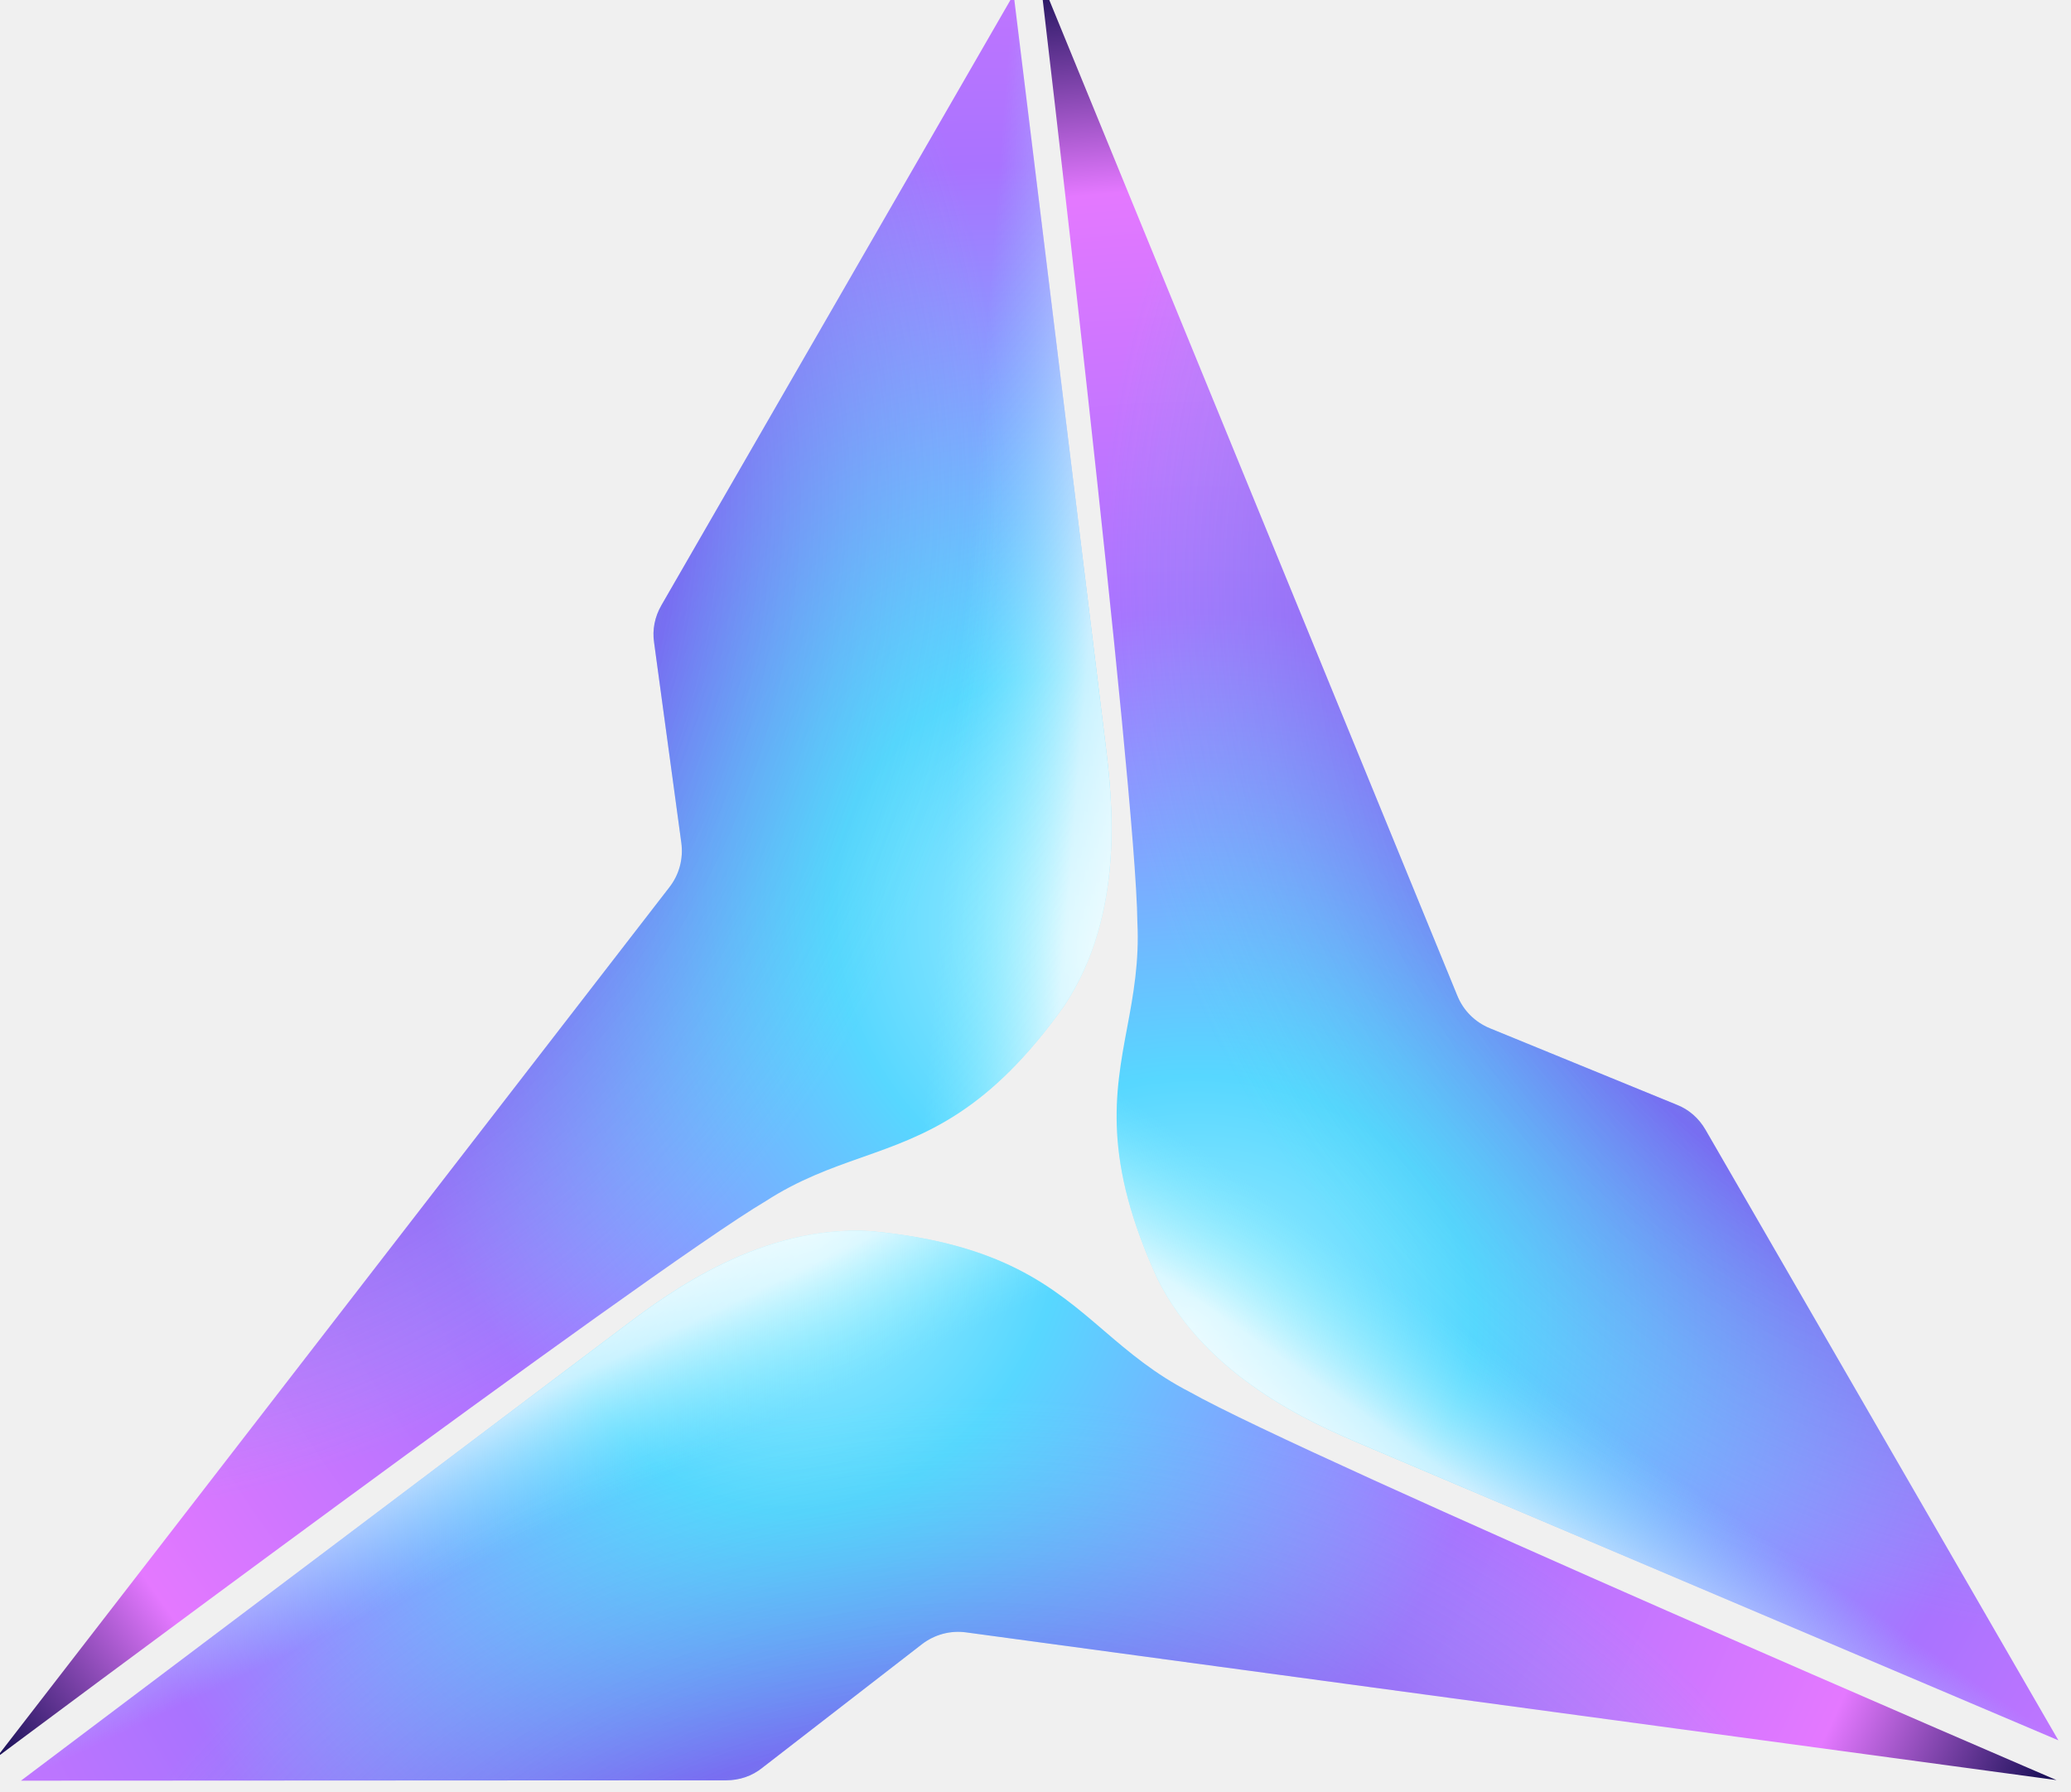
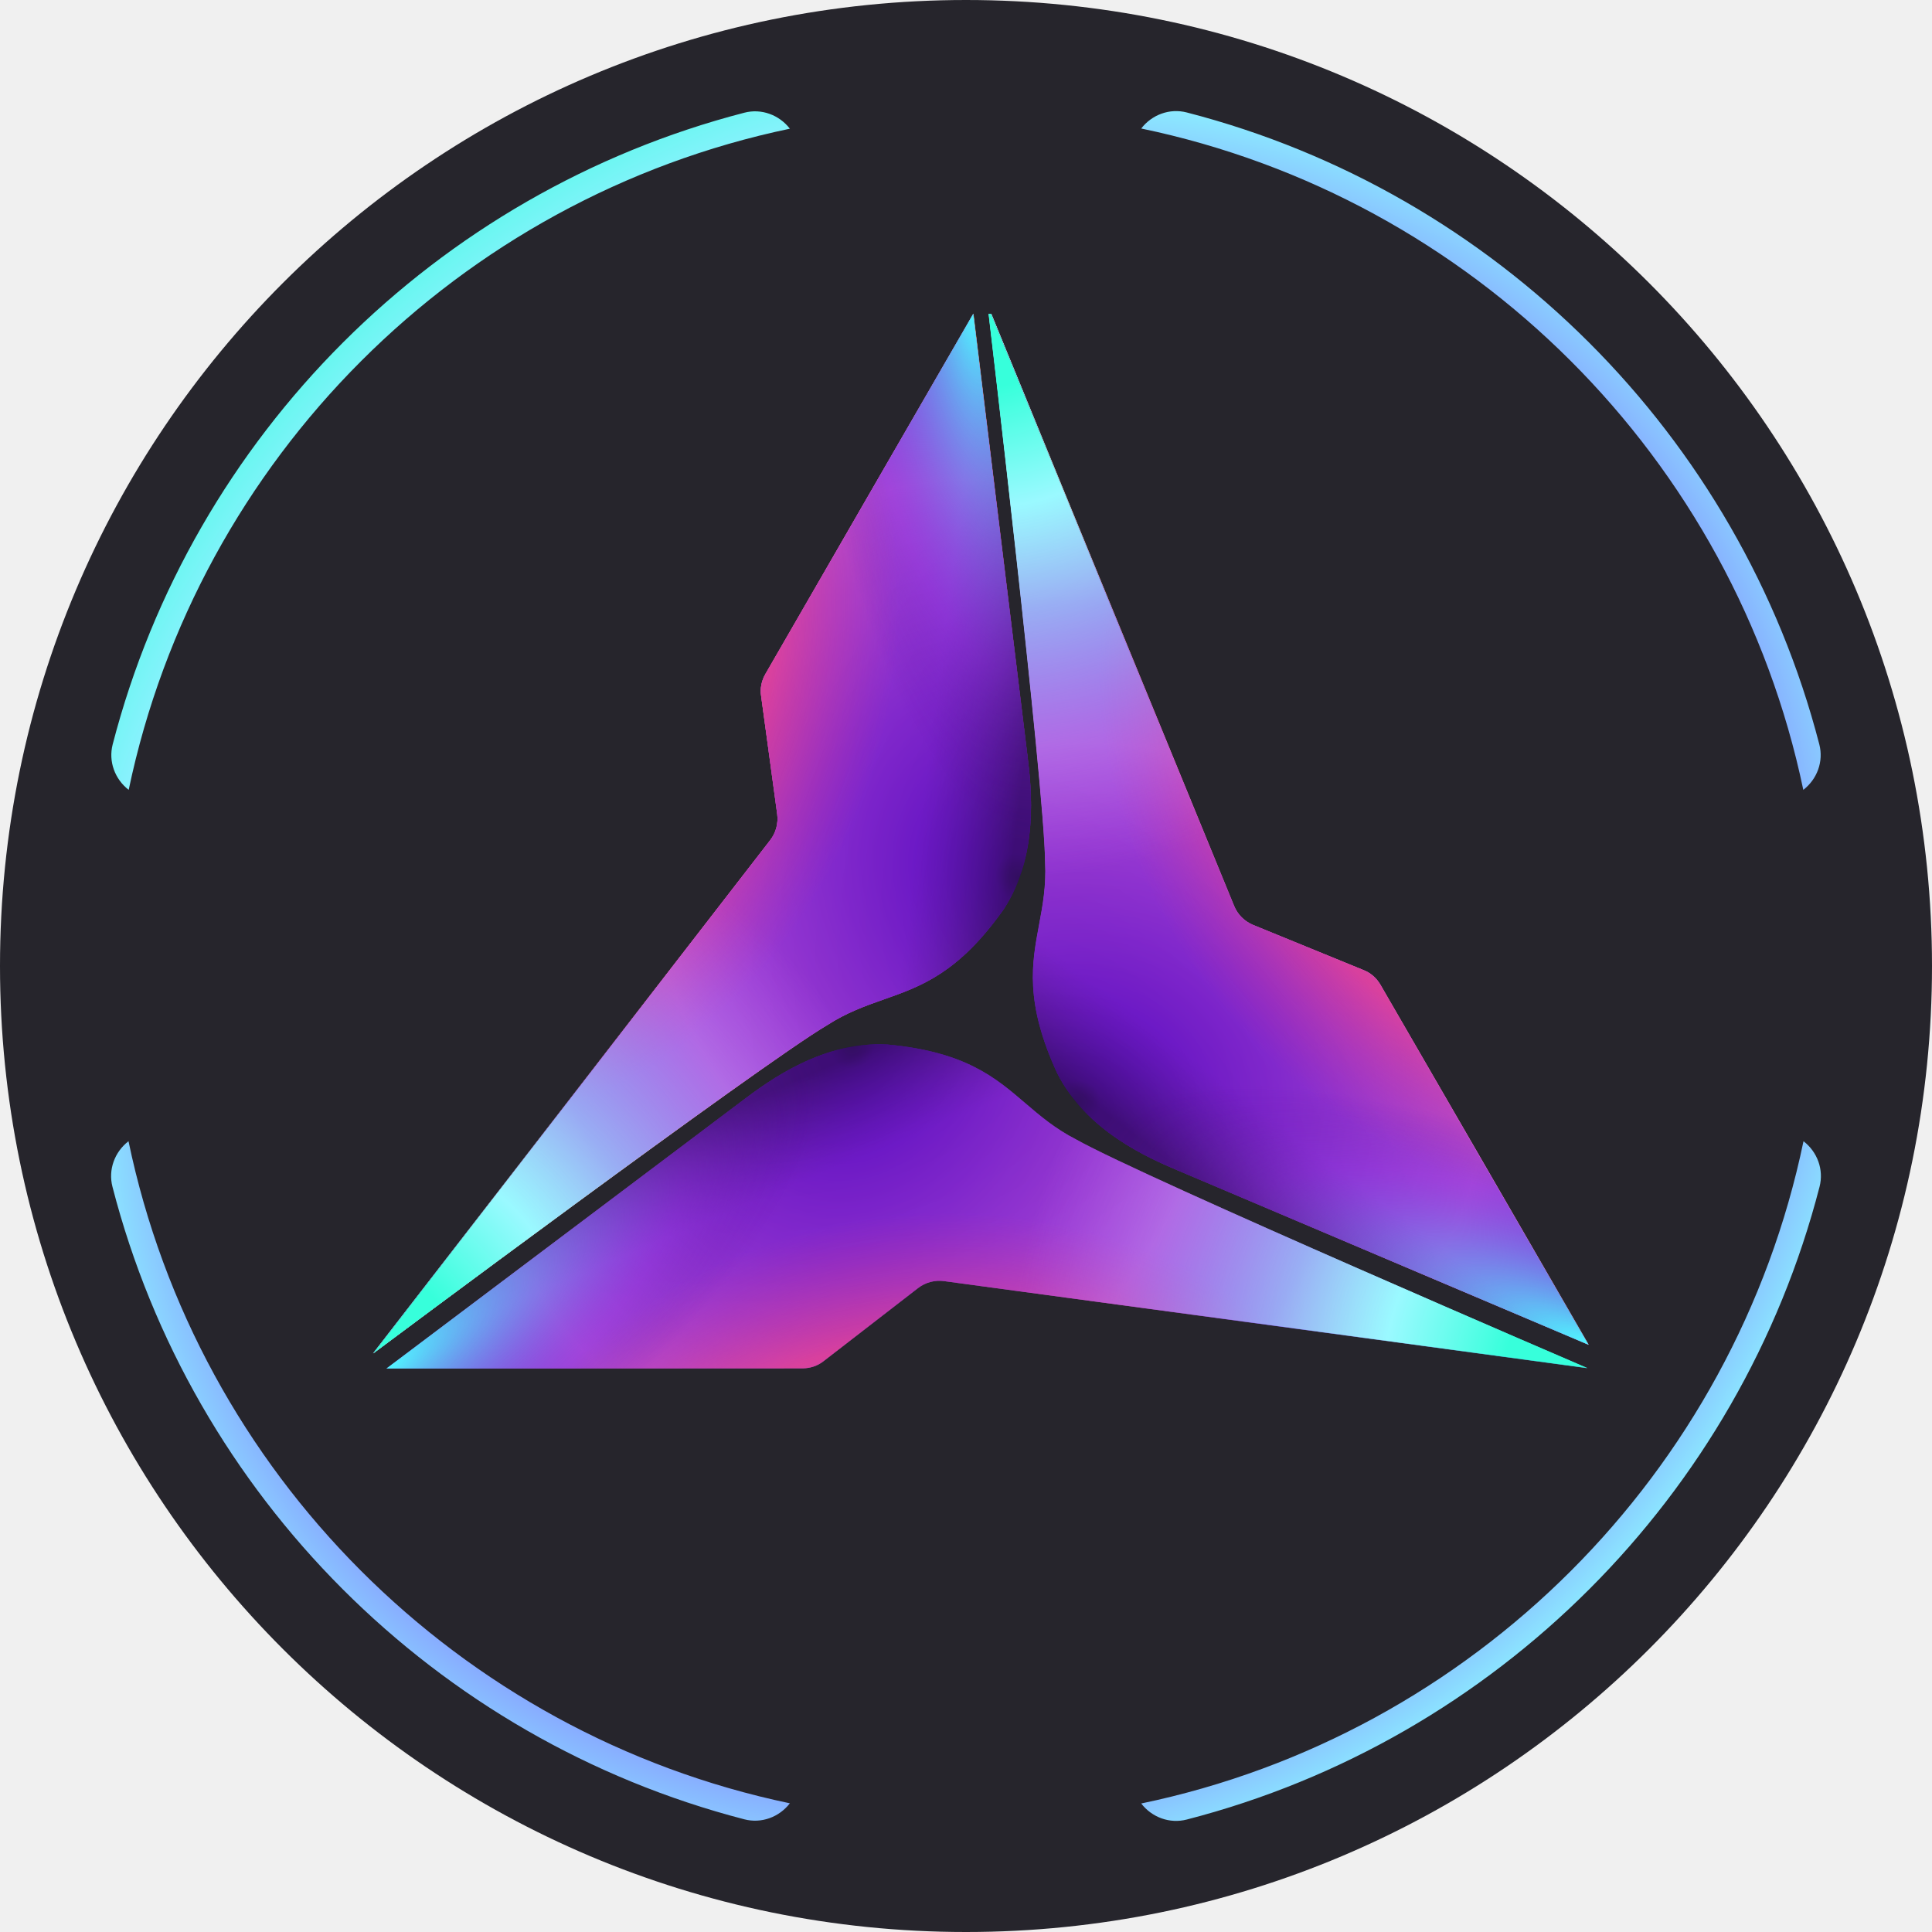
- <svg xmlns="http://www.w3.org/2000/svg" width="148" height="128" viewBox="0 0 148 128" fill="none">
+ <svg xmlns="http://www.w3.org/2000/svg" width="1736" height="1736" viewBox="0 0 1736 1736" fill="none">
+   <path d="M1736 868C1736 1347.38 1347.38 1736 868 1736C388.617 1736 0 1347.38 0 868C0 388.617 388.617 0 868 0C1347.38 0 1736 388.617 1736 868Z" fill="#26252C" />
  <g clip-path="url(#clip0)">
-     <g clip-path="url(#clip1)">
-       <path fill-rule="evenodd" clip-rule="evenodd" d="M47.264 43.254L72.44 -0.402L79.01 53.245C79.503 57.232 80.389 65.304 76.082 71.825C70.643 79.503 66.139 81.103 61.587 82.702C59.347 83.49 57.083 84.302 54.721 85.828C46.501 90.676 -0.258 125.596 -0.258 125.596L47.83 63.409C48.543 62.498 48.839 61.366 48.691 60.234L46.747 45.937C46.599 45.001 46.796 44.066 47.264 43.254Z" fill="url(#paint0_radial)" />
-       <path fill-rule="evenodd" clip-rule="evenodd" d="M47.264 43.254L72.44 -0.402L79.01 53.245C79.503 57.232 80.389 65.304 76.082 71.825C70.643 79.503 66.139 81.103 61.587 82.702C59.347 83.49 57.083 84.302 54.721 85.828C46.501 90.676 -0.258 125.596 -0.258 125.596L47.83 63.409C48.543 62.498 48.839 61.366 48.691 60.234L46.747 45.937C46.599 45.001 46.796 44.066 47.264 43.254Z" fill="url(#paint1_linear)" />
-       <path fill-rule="evenodd" clip-rule="evenodd" d="M47.264 43.254L72.44 -0.402L79.01 53.245C79.503 57.232 80.389 65.304 76.082 71.825C70.643 79.503 66.139 81.103 61.587 82.702C59.347 83.49 57.083 84.302 54.721 85.828C46.501 90.676 -0.258 125.596 -0.258 125.596L47.83 63.409C48.543 62.498 48.839 61.366 48.691 60.234L46.747 45.937C46.599 45.001 46.796 44.066 47.264 43.254Z" fill="url(#paint2_radial)" />
-       <path fill-rule="evenodd" clip-rule="evenodd" d="M121.878 80.725L147.098 124.357L97.352 103.223C93.654 101.656 86.22 98.388 82.726 91.397C78.796 82.848 79.663 78.148 80.554 73.405C80.992 71.072 81.42 68.705 81.28 65.896C81.192 56.354 74.329 -1.601 74.329 -1.601L104.141 71.138C104.573 72.211 105.405 73.033 106.459 73.471L119.814 78.936C120.698 79.276 121.409 79.914 121.878 80.725Z" fill="url(#paint3_radial)" />
-       <path fill-rule="evenodd" clip-rule="evenodd" d="M121.878 80.725L147.098 124.357L97.352 103.223C93.654 101.656 86.22 98.388 82.726 91.397C78.796 82.848 79.663 78.148 80.554 73.405C80.992 71.072 81.42 68.705 81.28 65.896C81.192 56.354 74.329 -1.601 74.329 -1.601L104.141 71.138C104.573 72.211 105.405 73.033 106.459 73.471L119.814 78.936C120.698 79.276 121.409 79.914 121.878 80.725Z" fill="url(#paint4_linear)" />
-       <path fill-rule="evenodd" clip-rule="evenodd" d="M121.878 80.725L147.098 124.357L97.352 103.223C93.654 101.656 86.22 98.388 82.726 91.397C78.796 82.848 79.663 78.148 80.554 73.405C80.992 71.072 81.42 68.705 81.28 65.896C81.192 56.354 74.329 -1.601 74.329 -1.601L104.141 71.138C104.573 72.211 105.405 73.033 106.459 73.471L119.814 78.936C120.698 79.276 121.409 79.914 121.878 80.725Z" fill="url(#paint5_radial)" />
-       <path fill-rule="evenodd" clip-rule="evenodd" d="M51.894 127.215L1.498 127.24L44.673 94.726C47.879 92.306 54.427 87.503 62.228 87.972C71.597 88.843 75.234 91.944 78.895 95.087C80.697 96.632 82.532 98.187 85.035 99.47C93.343 104.165 146.965 127.199 146.965 127.199L69.065 116.647C67.92 116.485 66.792 116.795 65.885 117.489L54.475 126.321C53.739 126.917 52.831 127.214 51.894 127.215Z" fill="url(#paint6_radial)" />
-       <path fill-rule="evenodd" clip-rule="evenodd" d="M51.894 127.215L1.498 127.24L44.673 94.726C47.879 92.306 54.427 87.503 62.228 87.972C71.597 88.843 75.234 91.944 78.895 95.087C80.697 96.632 82.532 98.187 85.035 99.47C93.343 104.165 146.965 127.199 146.965 127.199L69.065 116.647C67.92 116.485 66.792 116.795 65.885 117.489L54.475 126.321C53.739 126.917 52.831 127.214 51.894 127.215Z" fill="url(#paint7_linear)" />
-       <path fill-rule="evenodd" clip-rule="evenodd" d="M51.894 127.215L1.498 127.24L44.673 94.726C47.879 92.306 54.427 87.503 62.228 87.972C71.597 88.843 75.234 91.944 78.895 95.087C80.697 96.632 82.532 98.187 85.035 99.47C93.343 104.165 146.965 127.199 146.965 127.199L69.065 116.647C67.92 116.485 66.792 116.795 65.885 117.489L54.475 126.321C53.739 126.917 52.831 127.214 51.894 127.215Z" fill="url(#paint8_radial)" />
-     </g>
+     <path fill-rule="evenodd" clip-rule="evenodd" d="M687.762 605.631L874.522 282L923.266 679.697C926.917 709.251 933.489 769.088 901.541 817.432C861.195 874.35 827.787 886.208 794.013 898.066C777.4 903.903 760.604 909.924 743.078 921.234C682.103 957.173 335.237 1216.04 335.237 1216.04L691.961 755.041C697.256 748.291 699.446 739.899 698.351 731.507L683.929 625.515C682.833 618.583 684.294 611.651 687.762 605.631Z" fill="url(#paint0_radial)" />
+     <path fill-rule="evenodd" clip-rule="evenodd" d="M687.762 605.631L874.522 282L923.266 679.697C926.917 709.251 933.489 769.088 901.541 817.432C861.195 874.35 827.787 886.208 794.013 898.066C777.4 903.903 760.604 909.924 743.078 921.234C682.103 957.173 335.237 1216.04 335.237 1216.04L691.961 755.041C697.256 748.291 699.446 739.899 698.351 731.507L683.929 625.515C682.833 618.583 684.294 611.651 687.762 605.631Z" fill="url(#paint1_linear)" />
+     <path fill-rule="evenodd" clip-rule="evenodd" d="M687.762 605.631L874.522 282L923.266 679.697C926.917 709.251 933.489 769.088 901.541 817.432C861.195 874.35 827.787 886.208 794.013 898.066C777.4 903.903 760.604 909.924 743.078 921.234C682.103 957.173 335.237 1216.04 335.237 1216.04L691.961 755.041C697.256 748.291 699.446 739.899 698.351 731.507L683.929 625.515C682.833 618.583 684.294 611.651 687.762 605.631Z" fill="url(#paint2_radial)" />
+     <path fill-rule="evenodd" clip-rule="evenodd" d="M687.762 605.631L874.522 282L923.266 679.697C926.917 709.251 933.489 769.088 901.541 817.432C861.195 874.35 827.787 886.208 794.013 898.066C777.4 903.903 760.604 909.924 743.078 921.234C682.103 957.173 335.237 1216.04 335.237 1216.04L691.961 755.041C697.255 748.291 699.446 739.899 698.351 731.507L683.929 625.515C682.833 618.583 684.294 611.651 687.762 605.631Z" fill="url(#paint3_radial)" />
+     <path fill-rule="evenodd" clip-rule="evenodd" d="M688.001 605.631L874.76 282L923.504 679.697C927.155 709.251 933.728 769.088 901.779 817.432C861.433 874.35 828.025 886.208 794.251 898.066C777.638 903.903 760.842 909.924 743.317 921.234C682.341 957.173 335.476 1216.04 335.476 1216.04L692.199 755.041C697.494 748.291 699.684 739.899 698.589 731.507L684.167 625.515C683.071 618.583 684.532 611.651 688.001 605.631Z" fill="url(#paint4_radial)" />
+     <path fill-rule="evenodd" clip-rule="evenodd" d="M688.001 605.631L874.76 282L923.504 679.697C927.155 709.251 933.728 769.088 901.779 817.432C861.433 874.35 828.025 886.208 794.251 898.066C777.638 903.903 760.842 909.924 743.317 921.234C682.341 957.173 335.476 1216.04 335.476 1216.04L692.199 755.041C697.494 748.291 699.684 739.899 698.589 731.507L684.167 625.515C683.071 618.583 684.532 611.651 688.001 605.631Z" fill="url(#paint5_radial)" />
+     <path fill-rule="evenodd" clip-rule="evenodd" d="M1240.49 884.89L1427.57 1208.33L1058.55 1051.67C1031.11 1040.05 975.969 1015.82 950.048 964.001C920.894 900.625 927.322 865.783 933.933 830.625C937.18 813.328 940.361 795.783 939.322 774.96C938.665 704.22 887.758 274.597 887.758 274.597L1108.91 813.818C1112.11 821.775 1118.29 827.867 1126.11 831.115L1225.17 871.629C1231.73 874.147 1237 878.878 1240.49 884.89Z" fill="url(#paint6_radial)" />
+     <path fill-rule="evenodd" clip-rule="evenodd" d="M1240.49 884.89L1427.57 1208.33L1058.55 1051.67C1031.11 1040.05 975.969 1015.82 950.048 964.001C920.894 900.625 927.322 865.783 933.933 830.625C937.18 813.328 940.361 795.783 939.322 774.96C938.665 704.22 887.758 274.597 887.758 274.597L1108.91 813.818C1112.11 821.775 1118.29 827.867 1126.11 831.115L1225.17 871.629C1231.73 874.147 1237 878.878 1240.49 884.89Z" fill="url(#paint7_linear)" />
+     <path fill-rule="evenodd" clip-rule="evenodd" d="M1240.49 884.89L1427.57 1208.33L1058.55 1051.67C1031.11 1040.05 975.969 1015.82 950.048 964.001C920.894 900.625 927.322 865.783 933.933 830.625C937.18 813.328 940.361 795.783 939.322 774.96C938.665 704.22 887.758 274.597 887.758 274.597L1108.91 813.818C1112.11 821.775 1118.29 827.867 1126.11 831.115L1225.17 871.629C1231.73 874.147 1237 878.878 1240.49 884.89Z" fill="url(#paint8_radial)" />
+     <path fill-rule="evenodd" clip-rule="evenodd" d="M1240.49 884.89L1427.57 1208.33L1058.55 1051.67C1031.11 1040.05 975.969 1015.82 950.048 964.001C920.894 900.625 927.322 865.783 933.933 830.625C937.18 813.328 940.361 795.783 939.322 774.96C938.665 704.22 887.758 274.597 887.758 274.597L1108.91 813.818C1112.11 821.775 1118.29 827.867 1126.11 831.115L1225.17 871.629C1231.73 874.147 1237 878.878 1240.49 884.89Z" fill="url(#paint9_radial)" />
+     <path fill-rule="evenodd" clip-rule="evenodd" d="M1240.37 885.091L1427.45 1208.53L1058.43 1051.87C1030.99 1040.25 975.85 1016.02 949.928 964.202C920.775 900.826 927.203 865.984 933.814 830.826C937.061 813.53 940.242 795.984 939.203 775.161C938.545 704.422 887.639 274.798 887.639 274.798L1108.79 814.02C1111.99 821.976 1118.17 828.068 1125.99 831.316L1225.05 871.83C1231.61 874.349 1236.89 879.079 1240.37 885.091Z" fill="url(#paint10_radial)" />
+     <path fill-rule="evenodd" clip-rule="evenodd" d="M687.762 605.631L874.522 282L923.266 679.697C926.917 709.251 933.489 769.088 901.541 817.432C861.195 874.35 827.786 886.208 794.013 898.066C777.4 903.903 760.604 909.924 743.078 921.234C682.103 957.173 335.237 1216.04 335.237 1216.04L691.961 755.041C697.255 748.291 699.446 739.899 698.351 731.507L683.929 625.515C682.833 618.583 684.294 611.651 687.762 605.631Z" fill="url(#paint11_radial)" />
+     <path fill-rule="evenodd" clip-rule="evenodd" d="M687.762 605.631L874.522 282L923.266 679.697C926.917 709.251 933.489 769.088 901.541 817.432C861.195 874.35 827.786 886.208 794.013 898.066C777.4 903.903 760.604 909.924 743.078 921.234C682.103 957.173 335.237 1216.04 335.237 1216.04L691.961 755.041C697.255 748.291 699.446 739.899 698.351 731.507L683.929 625.515C682.833 618.583 684.294 611.651 687.762 605.631Z" fill="url(#paint12_linear)" />
+     <path fill-rule="evenodd" clip-rule="evenodd" d="M687.762 605.631L874.522 282L923.266 679.697C926.917 709.251 933.489 769.088 901.541 817.432C861.195 874.35 827.786 886.208 794.013 898.066C777.4 903.903 760.604 909.924 743.078 921.234C682.103 957.173 335.237 1216.04 335.237 1216.04L691.961 755.041C697.255 748.291 699.446 739.899 698.351 731.507L683.929 625.515C682.833 618.583 684.294 611.651 687.762 605.631Z" fill="url(#paint13_radial)" />
+     <path fill-rule="evenodd" clip-rule="evenodd" d="M687.762 605.631L874.522 282L923.266 679.697C926.917 709.251 933.489 769.088 901.541 817.432C861.195 874.35 827.786 886.208 794.013 898.066C777.4 903.903 760.604 909.924 743.078 921.234C682.103 957.173 335.237 1216.04 335.237 1216.04L691.961 755.041C697.255 748.291 699.446 739.899 698.351 731.507L683.929 625.515C682.833 618.583 684.294 611.651 687.762 605.631Z" fill="url(#paint14_radial)" />
+     <path fill-rule="evenodd" clip-rule="evenodd" d="M688.001 605.631L874.76 282L923.504 679.697C927.155 709.251 933.728 769.088 901.779 817.432C861.433 874.35 828.025 886.208 794.251 898.066C777.638 903.903 760.842 909.924 743.317 921.234C682.341 957.173 335.476 1216.04 335.476 1216.04L692.199 755.041C697.494 748.291 699.684 739.899 698.589 731.507L684.167 625.515C683.071 618.583 684.532 611.651 688.001 605.631Z" fill="url(#paint15_radial)" />
+     <path fill-rule="evenodd" clip-rule="evenodd" d="M687.762 605.631L874.522 282L923.266 679.697C926.917 709.251 933.489 769.088 901.541 817.432C861.195 874.35 827.786 886.208 794.013 898.066C777.4 903.903 760.604 909.924 743.078 921.234C682.103 957.173 335.237 1216.04 335.237 1216.04L691.961 755.041C697.255 748.291 699.446 739.899 698.351 731.507L683.929 625.515C682.833 618.583 684.294 611.651 687.762 605.631Z" fill="url(#paint16_radial)" />
+     <path fill-rule="evenodd" clip-rule="evenodd" d="M1240.25 884.89L1427.33 1208.33L1058.31 1051.67C1030.87 1040.05 975.731 1015.82 949.809 964.001C920.656 900.625 927.084 865.783 933.695 830.625C936.942 813.328 940.123 795.783 939.084 774.96C938.426 704.22 887.52 274.597 887.52 274.597L1108.67 813.818C1111.87 821.775 1118.05 827.867 1125.87 831.115L1224.93 871.629C1231.49 874.147 1236.77 878.878 1240.25 884.89Z" fill="url(#paint17_radial)" />
+     <path fill-rule="evenodd" clip-rule="evenodd" d="M1240.25 884.89L1427.33 1208.33L1058.31 1051.67C1030.87 1040.05 975.731 1015.82 949.809 964.001C920.656 900.625 927.084 865.783 933.695 830.625C936.942 813.328 940.123 795.783 939.084 774.96C938.426 704.22 887.52 274.597 887.52 274.597L1108.67 813.818C1111.87 821.775 1118.05 827.867 1125.87 831.115L1224.93 871.629C1231.49 874.147 1236.77 878.878 1240.25 884.89Z" fill="url(#paint18_linear)" />
+     <path fill-rule="evenodd" clip-rule="evenodd" d="M1240.25 884.89L1427.33 1208.33L1058.31 1051.67C1030.87 1040.05 975.731 1015.82 949.809 964.001C920.656 900.625 927.084 865.783 933.695 830.625C936.942 813.328 940.123 795.783 939.084 774.96C938.426 704.22 887.52 274.597 887.52 274.597L1108.67 813.818C1111.87 821.775 1118.05 827.867 1125.87 831.115L1224.93 871.629C1231.49 874.147 1236.77 878.878 1240.25 884.89Z" fill="url(#paint19_radial)" />
+     <path fill-rule="evenodd" clip-rule="evenodd" d="M1240.25 884.89L1427.33 1208.33L1058.31 1051.67C1030.87 1040.05 975.731 1015.82 949.809 964.001C920.656 900.625 927.084 865.783 933.695 830.625C936.942 813.328 940.123 795.783 939.084 774.96C938.426 704.22 887.52 274.597 887.52 274.597L1108.67 813.818C1111.87 821.775 1118.05 827.867 1125.87 831.115L1224.93 871.629C1231.49 874.147 1236.77 878.878 1240.25 884.89Z" fill="url(#paint20_radial)" />
+     <path fill-rule="evenodd" clip-rule="evenodd" d="M1240.13 885.091L1427.21 1208.53L1058.19 1051.87C1030.75 1040.25 975.612 1016.02 949.69 964.202C920.537 900.826 926.965 865.984 933.576 830.826C936.823 813.53 940.004 795.984 938.965 775.161C938.307 704.422 887.401 274.798 887.401 274.798L1108.55 814.02C1111.75 821.976 1117.93 828.068 1125.75 831.316L1224.81 871.83C1231.37 874.349 1236.65 879.079 1240.13 885.091Z" fill="url(#paint21_radial)" />
+     <path fill-rule="evenodd" clip-rule="evenodd" d="M1240.25 884.89L1427.33 1208.33L1058.31 1051.67C1030.87 1040.05 975.731 1015.82 949.809 964.001C920.656 900.625 927.084 865.783 933.695 830.625C936.942 813.328 940.123 795.783 939.084 774.96C938.426 704.22 887.52 274.597 887.52 274.597L1108.67 813.818C1111.87 821.775 1118.05 827.867 1125.87 831.115L1224.93 871.629C1231.49 874.147 1236.77 878.878 1240.25 884.89Z" fill="url(#paint22_radial)" />
+     <path fill-rule="evenodd" clip-rule="evenodd" d="M721.091 1229.52L347.248 1229.71L667.527 988.673C691.313 970.736 739.883 935.13 797.752 938.607C867.251 945.065 894.232 968.049 921.395 991.349C934.761 1002.81 948.376 1014.33 966.941 1023.84C1028.57 1058.65 1426.35 1229.4 1426.35 1229.4L848.473 1151.18C839.976 1149.97 831.609 1152.27 824.884 1157.42L740.241 1222.89C734.781 1227.31 728.043 1229.51 721.091 1229.52Z" fill="url(#paint23_radial)" />
+     <path fill-rule="evenodd" clip-rule="evenodd" d="M721.091 1229.52L347.248 1229.71L667.527 988.673C691.313 970.736 739.883 935.13 797.752 938.607C867.251 945.065 894.232 968.049 921.395 991.349C934.761 1002.81 948.376 1014.33 966.941 1023.84C1028.57 1058.65 1426.35 1229.4 1426.35 1229.4L848.473 1151.18C839.976 1149.97 831.609 1152.27 824.884 1157.42L740.241 1222.89C734.781 1227.31 728.043 1229.51 721.091 1229.52Z" fill="url(#paint24_linear)" />
+     <path fill-rule="evenodd" clip-rule="evenodd" d="M721.091 1229.52L347.248 1229.71L667.527 988.673C691.313 970.736 739.883 935.13 797.752 938.607C867.251 945.065 894.232 968.049 921.395 991.349C934.761 1002.81 948.376 1014.33 966.941 1023.84C1028.57 1058.65 1426.35 1229.4 1426.35 1229.4L848.473 1151.18C839.976 1149.97 831.609 1152.27 824.884 1157.42L740.241 1222.89C734.781 1227.31 728.043 1229.51 721.091 1229.52Z" fill="url(#paint25_radial)" />
+     <path fill-rule="evenodd" clip-rule="evenodd" d="M721.091 1229.52L347.248 1229.71L667.527 988.673C691.313 970.736 739.883 935.13 797.752 938.607C867.251 945.065 894.232 968.049 921.395 991.349C934.761 1002.81 948.376 1014.33 966.941 1023.84C1028.57 1058.65 1426.35 1229.4 1426.35 1229.4L848.473 1151.18C839.976 1149.97 831.609 1152.27 824.884 1157.42L740.241 1222.89C734.781 1227.31 728.043 1229.51 721.091 1229.52Z" fill="url(#paint26_radial)" />
+     <path fill-rule="evenodd" clip-rule="evenodd" d="M720.973 1229.32L347.13 1229.5L667.409 988.469C691.195 970.533 739.765 934.926 797.634 938.403C867.133 944.861 894.114 967.845 921.277 991.145C934.643 1002.6 948.258 1014.13 966.823 1023.64C1028.46 1058.44 1426.23 1229.2 1426.23 1229.2L848.355 1150.98C839.858 1149.77 831.491 1152.07 824.766 1157.21L740.123 1222.69C734.663 1227.11 727.925 1229.31 720.973 1229.32Z" fill="url(#paint27_radial)" />
+     <path fill-rule="evenodd" clip-rule="evenodd" d="M721.091 1229.52L347.248 1229.71L667.527 988.673C691.313 970.736 739.883 935.13 797.752 938.607C867.251 945.065 894.232 968.049 921.395 991.349C934.761 1002.81 948.376 1014.33 966.941 1023.84C1028.57 1058.65 1426.35 1229.4 1426.35 1229.4L848.473 1151.18C839.976 1149.97 831.609 1152.27 824.884 1157.42L740.241 1222.89C734.781 1227.31 728.043 1229.51 721.091 1229.52Z" fill="url(#paint28_radial)" />
  </g>
+   <path fill-rule="evenodd" clip-rule="evenodd" d="M709.73 115.64V115.64C700.123 103.166 684.125 97.304 668.883 101.251C391.476 173.08 173.071 391.484 101.241 668.891C97.294 684.133 103.161 700.13 115.64 709.73V709.73C177.91 412.21 412.21 177.92 709.73 115.64ZM115.47 1025.44V1025.44C102.983 1035.05 97.104 1051.05 101.037 1066.31C172.652 1344.1 391.211 1562.85 668.881 1634.76C684.123 1638.71 700.12 1632.84 709.72 1620.36V1620.36C411.93 1558.03 177.48 1323.35 115.47 1025.44ZM1025.44 1620.53V1620.53C1035.05 1633.02 1051.05 1638.9 1066.31 1634.96C1344.38 1563.28 1563.27 1344.37 1634.97 1066.31C1638.91 1051.05 1633.03 1035.05 1620.54 1025.44V1025.44C1558.47 1323.63 1323.63 1558.47 1025.44 1620.53ZM1620.36 709.73V709.73C1632.84 700.13 1638.71 684.133 1634.76 668.891C1562.85 391.212 1344.1 172.652 1066.31 101.037C1051.05 97.104 1035.05 102.983 1025.44 115.47V115.47C1323.35 177.48 1558.03 411.93 1620.36 709.73Z" fill="url(#paint29_radial)" />
  <defs>
-     <radialGradient id="paint0_radial" cx="0" cy="0" r="1" gradientUnits="userSpaceOnUse" gradientTransform="translate(78.2244 68.1901) rotate(143.806) scale(97.2162 111.395)">
-       <stop stop-color="#A2EEFF" />
-       <stop offset="0.183" stop-color="#57D7FF" />
-       <stop offset="0.526" stop-color="#A973FF" />
-       <stop offset="0.839" stop-color="#E478FF" />
-       <stop offset="1" stop-color="#1C1159" />
+     <radialGradient id="paint0_radial" cx="0" cy="0" r="1" gradientUnits="userSpaceOnUse" gradientTransform="translate(917.434 790.484) rotate(143.825) scale(720.995 825.983)">
+       <stop stop-color="#1C1159" />
+       <stop offset="0.449" stop-color="#FF78D1" />
+       <stop offset="0.623" stop-color="#FFC979" />
+       <stop offset="0.768" stop-color="#FFF58C" />
+       <stop offset="0.898" stop-color="white" />
    </radialGradient>
-     <linearGradient id="paint1_linear" x1="79.374" y1="63.998" x2="41.91" y2="60.998" gradientUnits="userSpaceOnUse">
-       <stop stop-color="white" stop-opacity="0.8" />
-       <stop offset="0.08" stop-color="white" stop-opacity="0.67" />
-       <stop offset="0.322" stop-color="#86F4FE" stop-opacity="0" />
+     <linearGradient id="paint1_linear" x1="925.961" y1="759.405" x2="614.405" y2="719.32" gradientUnits="userSpaceOnUse">
+       <stop offset="0.046" stop-color="#0F0F13" stop-opacity="0.67" />
+       <stop offset="0.322" stop-color="#582C7A" stop-opacity="0" />
    </linearGradient>
-     <radialGradient id="paint2_radial" cx="0" cy="0" r="1" gradientUnits="userSpaceOnUse" gradientTransform="translate(2.43893 36.2526) rotate(15.9454) scale(87.3334 91.7728)">
-       <stop offset="0.437" stop-color="#27043F" stop-opacity="0" />
-       <stop offset="0.525" stop-color="#6A10DA" stop-opacity="0.37" />
-       <stop offset="0.798" stop-color="#38FFDC" stop-opacity="0" />
+     <radialGradient id="paint2_radial" cx="0" cy="0" r="1" gradientUnits="userSpaceOnUse" gradientTransform="translate(142.602 453.984) rotate(2.95193) scale(834.911 3337.7)">
+       <stop offset="0.735" stop-color="#D7468C" stop-opacity="0.24" />
+       <stop offset="0.909" stop-color="#27043F" stop-opacity="0.32" />
    </radialGradient>
-     <radialGradient id="paint3_radial" cx="0" cy="0" r="1" gradientUnits="userSpaceOnUse" gradientTransform="translate(84.803 95.07) rotate(-96.194) scale(97.2162 111.395)">
-       <stop stop-color="#A2EEFF" />
-       <stop offset="0.183" stop-color="#57D7FF" />
-       <stop offset="0.526" stop-color="#A973FF" />
-       <stop offset="0.839" stop-color="#E478FF" />
-       <stop offset="1" stop-color="#1C1159" />
+     <radialGradient id="paint3_radial" cx="0" cy="0" r="1" gradientUnits="userSpaceOnUse" gradientTransform="translate(355.244 553.727) rotate(9.2692) scale(697.026 766.466)">
+       <stop offset="0.117" stop-color="#27043F" stop-opacity="0" />
+       <stop offset="0.56" stop-color="#E33272" stop-opacity="0.4" />
+       <stop offset="0.779" stop-color="#9036EC" stop-opacity="0.17" />
    </radialGradient>
-     <linearGradient id="paint4_linear" x1="87.859" y1="98.162" x2="109.189" y2="67.217" gradientUnits="userSpaceOnUse">
-       <stop stop-color="white" stop-opacity="0.8" />
-       <stop offset="0.08" stop-color="white" stop-opacity="0.67" />
-       <stop offset="0.322" stop-color="#86F4FE" stop-opacity="0" />
+     <radialGradient id="paint4_radial" cx="0" cy="0" r="1" gradientUnits="userSpaceOnUse" gradientTransform="translate(335.476 1216.05) rotate(-36.999) scale(805.03 845.793)">
+       <stop stop-color="white" />
+       <stop offset="0.185" stop-color="#FFD79A" />
+       <stop offset="0.345" stop-color="#FFBF51" />
+       <stop offset="0.629" stop-color="#FF778F" stop-opacity="0.03" />
+     </radialGradient>
+     <radialGradient id="paint5_radial" cx="0" cy="0" r="1" gradientUnits="userSpaceOnUse" gradientTransform="translate(874.035 282) rotate(82.6938) scale(478.323 153.872)">
+       <stop stop-color="#FFBF51" />
+       <stop offset="0.521" stop-color="#E33272" stop-opacity="0.28" />
+       <stop offset="1" stop-color="#46008E" stop-opacity="0" />
+     </radialGradient>
+     <radialGradient id="paint6_radial" cx="0" cy="0" r="1" gradientUnits="userSpaceOnUse" gradientTransform="translate(965.455 991.229) rotate(-96.1982) scale(720.681 826.343)">
+       <stop stop-color="#1C1159" />
+       <stop offset="0.449" stop-color="#FF78D1" />
+       <stop offset="0.623" stop-color="#FFC979" />
+       <stop offset="0.768" stop-color="#FFF58C" />
+       <stop offset="0.898" stop-color="white" />
+     </radialGradient>
+     <linearGradient id="paint7_linear" x1="988.124" y1="1014.15" x2="1178.43" y2="764.401" gradientUnits="userSpaceOnUse">
+       <stop offset="0.046" stop-color="#0F0F13" stop-opacity="0.67" />
+       <stop offset="0.322" stop-color="#582C7A" stop-opacity="0" />
    </linearGradient>
-     <radialGradient id="paint5_radial" cx="0" cy="0" r="1" gradientUnits="userSpaceOnUse" gradientTransform="translate(150.354 45.4067) rotate(135.945) scale(87.3333 91.7728)">
-       <stop offset="0.437" stop-color="#27043F" stop-opacity="0" />
-       <stop offset="0.525" stop-color="#6A10DA" stop-opacity="0.37" />
-       <stop offset="0.798" stop-color="#38FFDC" stop-opacity="0" />
+     <radialGradient id="paint8_radial" cx="0" cy="0" r="1" gradientUnits="userSpaceOnUse" gradientTransform="translate(1016.38 1074.96) rotate(-30.5712) scale(503.552 955.146)">
+       <stop offset="0.147" stop-color="#27043F" stop-opacity="0.12" />
+       <stop offset="0.457" stop-color="#DB3B80" stop-opacity="0.08" />
    </radialGradient>
-     <radialGradient id="paint6_radial" cx="0" cy="0" r="1" gradientUnits="userSpaceOnUse" gradientTransform="translate(58.0085 87.9342) rotate(23.806) scale(97.2162 111.395)">
-       <stop stop-color="#A2EEFF" />
-       <stop offset="0.183" stop-color="#57D7FF" />
-       <stop offset="0.526" stop-color="#A973FF" />
-       <stop offset="0.839" stop-color="#E478FF" />
-       <stop offset="1" stop-color="#1C1159" />
+     <radialGradient id="paint9_radial" cx="0" cy="0" r="1" gradientUnits="userSpaceOnUse" gradientTransform="translate(1451.73 623.068) rotate(135.965) scale(647.641 680.547)">
+       <stop offset="0.117" stop-color="#27043F" stop-opacity="0" />
+       <stop offset="0.535" stop-color="#E33272" stop-opacity="0.4" />
+       <stop offset="0.7" stop-color="#9036EC" stop-opacity="0.17" />
    </radialGradient>
-     <linearGradient id="paint7_linear" x1="53.803" y1="89.035" x2="69.937" y2="122.98" gradientUnits="userSpaceOnUse">
-       <stop stop-color="white" stop-opacity="0.8" />
-       <stop offset="0.08" stop-color="white" stop-opacity="0.67" />
-       <stop offset="0.322" stop-color="#86F4FE" stop-opacity="0" />
+     <radialGradient id="paint10_radial" cx="0" cy="0" r="1" gradientUnits="userSpaceOnUse" gradientTransform="translate(887.629 274.792) rotate(82.9775) scale(804.689 846.152)">
+       <stop offset="0.092" stop-color="white" />
+       <stop offset="0.225" stop-color="#FFD79A" />
+       <stop offset="0.487" stop-color="#FF77F3" stop-opacity="0" />
+     </radialGradient>
+     <radialGradient id="paint11_radial" cx="0" cy="0" r="1" gradientUnits="userSpaceOnUse" gradientTransform="translate(917.434 790.484) rotate(143.825) scale(720.995 825.983)">
+       <stop stop-color="#1C1159" />
+       <stop offset="0.028" stop-color="#5D09E1" />
+       <stop offset="0.449" stop-color="#E478FF" />
+       <stop offset="0.623" stop-color="#8479FF" />
+       <stop offset="0.768" stop-color="#8CF1FF" />
+       <stop offset="0.898" stop-color="#37FFDB" />
+     </radialGradient>
+     <linearGradient id="paint12_linear" x1="925.961" y1="759.405" x2="614.405" y2="719.32" gradientUnits="userSpaceOnUse">
+       <stop offset="0.046" stop-color="#0F0F13" stop-opacity="0.67" />
+       <stop offset="0.322" stop-color="#582C7A" stop-opacity="0" />
    </linearGradient>
-     <radialGradient id="paint8_radial" cx="0" cy="0" r="1" gradientUnits="userSpaceOnUse" gradientTransform="translate(68.2425 169.535) rotate(-104.055) scale(87.3333 91.7728)">
-       <stop offset="0.437" stop-color="#27043F" stop-opacity="0" />
-       <stop offset="0.525" stop-color="#6A10DA" stop-opacity="0.37" />
-       <stop offset="0.798" stop-color="#38FFDC" stop-opacity="0" />
+     <radialGradient id="paint13_radial" cx="0" cy="0" r="1" gradientUnits="userSpaceOnUse" gradientTransform="translate(964.536 704.548) rotate(-150.605) scale(503.558 955.134)">
+       <stop offset="0.147" stop-color="#27043F" stop-opacity="0.12" />
+       <stop offset="0.457" stop-color="#DB3B80" stop-opacity="0.08" />
+     </radialGradient>
+     <radialGradient id="paint14_radial" cx="0" cy="0" r="1" gradientUnits="userSpaceOnUse" gradientTransform="translate(355.244 553.727) rotate(15.9351) scale(647.821 680.357)">
+       <stop offset="0.117" stop-color="#27043F" stop-opacity="0" />
+       <stop offset="0.525" stop-color="#E33272" stop-opacity="0.65" />
+       <stop offset="0.7" stop-color="#5C0FAB" stop-opacity="0.4" />
+     </radialGradient>
+     <radialGradient id="paint15_radial" cx="0" cy="0" r="1" gradientUnits="userSpaceOnUse" gradientTransform="translate(335.476 1216.05) rotate(-36.999) scale(805.03 845.793)">
+       <stop offset="0.092" stop-color="#37FFDB" />
+       <stop offset="0.225" stop-color="#9AF9FF" />
+       <stop offset="0.641" stop-color="#C377FF" stop-opacity="0" />
+     </radialGradient>
+     <radialGradient id="paint16_radial" cx="0" cy="0" r="1" gradientUnits="userSpaceOnUse" gradientTransform="translate(873.797 282) rotate(82.6938) scale(478.323 153.872)">
+       <stop stop-color="#51F5FF" />
+       <stop offset="0.678" stop-color="#8032E3" stop-opacity="0.28" />
+       <stop offset="1" stop-color="#46008E" stop-opacity="0" />
+     </radialGradient>
+     <radialGradient id="paint17_radial" cx="0" cy="0" r="1" gradientUnits="userSpaceOnUse" gradientTransform="translate(965.216 991.229) rotate(-96.1982) scale(720.681 826.343)">
+       <stop stop-color="#1C1159" />
+       <stop offset="0.028" stop-color="#5D09E1" />
+       <stop offset="0.449" stop-color="#E478FF" />
+       <stop offset="0.623" stop-color="#8479FF" />
+       <stop offset="0.768" stop-color="#8CF1FF" />
+       <stop offset="0.898" stop-color="#37FFDB" />
+     </radialGradient>
+     <linearGradient id="paint18_linear" x1="987.886" y1="1014.15" x2="1178.19" y2="764.401" gradientUnits="userSpaceOnUse">
+       <stop offset="0.046" stop-color="#0F0F13" stop-opacity="0.67" />
+       <stop offset="0.322" stop-color="#582C7A" stop-opacity="0" />
+     </linearGradient>
+     <radialGradient id="paint19_radial" cx="0" cy="0" r="1" gradientUnits="userSpaceOnUse" gradientTransform="translate(1016.14 1074.96) rotate(-30.5712) scale(503.552 955.146)">
+       <stop offset="0.147" stop-color="#27043F" stop-opacity="0.12" />
+       <stop offset="0.457" stop-color="#DB3B80" stop-opacity="0.08" />
+     </radialGradient>
+     <radialGradient id="paint20_radial" cx="0" cy="0" r="1" gradientUnits="userSpaceOnUse" gradientTransform="translate(1451.49 623.068) rotate(135.965) scale(647.641 680.547)">
+       <stop offset="0.117" stop-color="#27043F" stop-opacity="0" />
+       <stop offset="0.525" stop-color="#E33272" stop-opacity="0.65" />
+       <stop offset="0.7" stop-color="#5C0FAB" stop-opacity="0.4" />
+     </radialGradient>
+     <radialGradient id="paint21_radial" cx="0" cy="0" r="1" gradientUnits="userSpaceOnUse" gradientTransform="translate(887.39 274.792) rotate(82.9775) scale(804.689 846.152)">
+       <stop offset="0.092" stop-color="#37FFDB" />
+       <stop offset="0.225" stop-color="#9AF9FF" />
+       <stop offset="0.641" stop-color="#C377FF" stop-opacity="0" />
+     </radialGradient>
+     <radialGradient id="paint22_radial" cx="0" cy="0" r="1" gradientUnits="userSpaceOnUse" gradientTransform="translate(1427.69 1207.71) rotate(-157.315) scale(478.596 153.784)">
+       <stop stop-color="#51F5FF" />
+       <stop offset="0.678" stop-color="#8032E3" stop-opacity="0.28" />
+       <stop offset="1" stop-color="#46008E" stop-opacity="0" />
+     </radialGradient>
+     <radialGradient id="paint23_radial" cx="0" cy="0" r="1" gradientUnits="userSpaceOnUse" gradientTransform="translate(766.453 938.327) rotate(23.7916) scale(721.086 825.878)">
+       <stop stop-color="#1C1159" />
+       <stop offset="0.028" stop-color="#5D09E1" />
+       <stop offset="0.449" stop-color="#E478FF" />
+       <stop offset="0.623" stop-color="#8479FF" />
+       <stop offset="0.768" stop-color="#8CF1FF" />
+       <stop offset="0.898" stop-color="#37FFDB" />
+     </radialGradient>
+     <linearGradient id="paint24_linear" x1="735.255" y1="946.486" x2="856.205" y2="1236.2" gradientUnits="userSpaceOnUse">
+       <stop offset="0.046" stop-color="#0F0F13" stop-opacity="0.67" />
+       <stop offset="0.322" stop-color="#582C7A" stop-opacity="0" />
+     </linearGradient>
+     <radialGradient id="paint25_radial" cx="0" cy="0" r="1" gradientUnits="userSpaceOnUse" gradientTransform="translate(668.428 940.531) rotate(89.4113) scale(503.297 955.628)">
+       <stop offset="0.147" stop-color="#27043F" stop-opacity="0.12" />
+       <stop offset="0.457" stop-color="#DB3B80" stop-opacity="0.08" />
+     </radialGradient>
+     <radialGradient id="paint26_radial" cx="0" cy="0" r="1" gradientUnits="userSpaceOnUse" gradientTransform="translate(842.37 1543.24) rotate(-104.064) scale(647.439 680.759)">
+       <stop offset="0.117" stop-color="#27043F" stop-opacity="0" />
+       <stop offset="0.525" stop-color="#E33272" stop-opacity="0.65" />
+       <stop offset="0.7" stop-color="#5C0FAB" stop-opacity="0.4" />
+     </radialGradient>
+     <radialGradient id="paint27_radial" cx="0" cy="0" r="1" gradientUnits="userSpaceOnUse" gradientTransform="translate(1426.24 1229.19) rotate(-157.032) scale(805.146 845.673)">
+       <stop offset="0.092" stop-color="#37FFDB" />
+       <stop offset="0.225" stop-color="#9AF9FF" />
+       <stop offset="0.641" stop-color="#C377FF" stop-opacity="0" />
+     </radialGradient>
+     <radialGradient id="paint28_radial" cx="0" cy="0" r="1" gradientUnits="userSpaceOnUse" gradientTransform="translate(347.611 1230.33) rotate(-37.2824) scale(478.524 153.807)">
+       <stop stop-color="#51F5FF" />
+       <stop offset="0.678" stop-color="#8032E3" stop-opacity="0.28" />
+       <stop offset="1" stop-color="#46008E" stop-opacity="0" />
+     </radialGradient>
+     <radialGradient id="paint29_radial" cx="0" cy="0" r="1" gradientUnits="userSpaceOnUse" gradientTransform="translate(888.898 897.638) rotate(136.818) scale(1114.07 1021.03)">
+       <stop stop-color="#1C1159" />
+       <stop offset="0.028" stop-color="#5D09E1" />
+       <stop offset="0.449" stop-color="#E478FF" />
+       <stop offset="0.623" stop-color="#8479FF" />
+       <stop offset="0.768" stop-color="#8CF1FF" />
+       <stop offset="0.898" stop-color="#37FFDB" />
    </radialGradient>
    <clipPath id="clip0">
-       <rect width="147.586" height="128" fill="white" />
-     </clipPath>
-     <clipPath id="clip1">
-       <rect width="147.586" height="128" fill="white" />
+       <rect width="1095" height="949" fill="white" transform="translate(335 282)" />
    </clipPath>
  </defs>
</svg>
